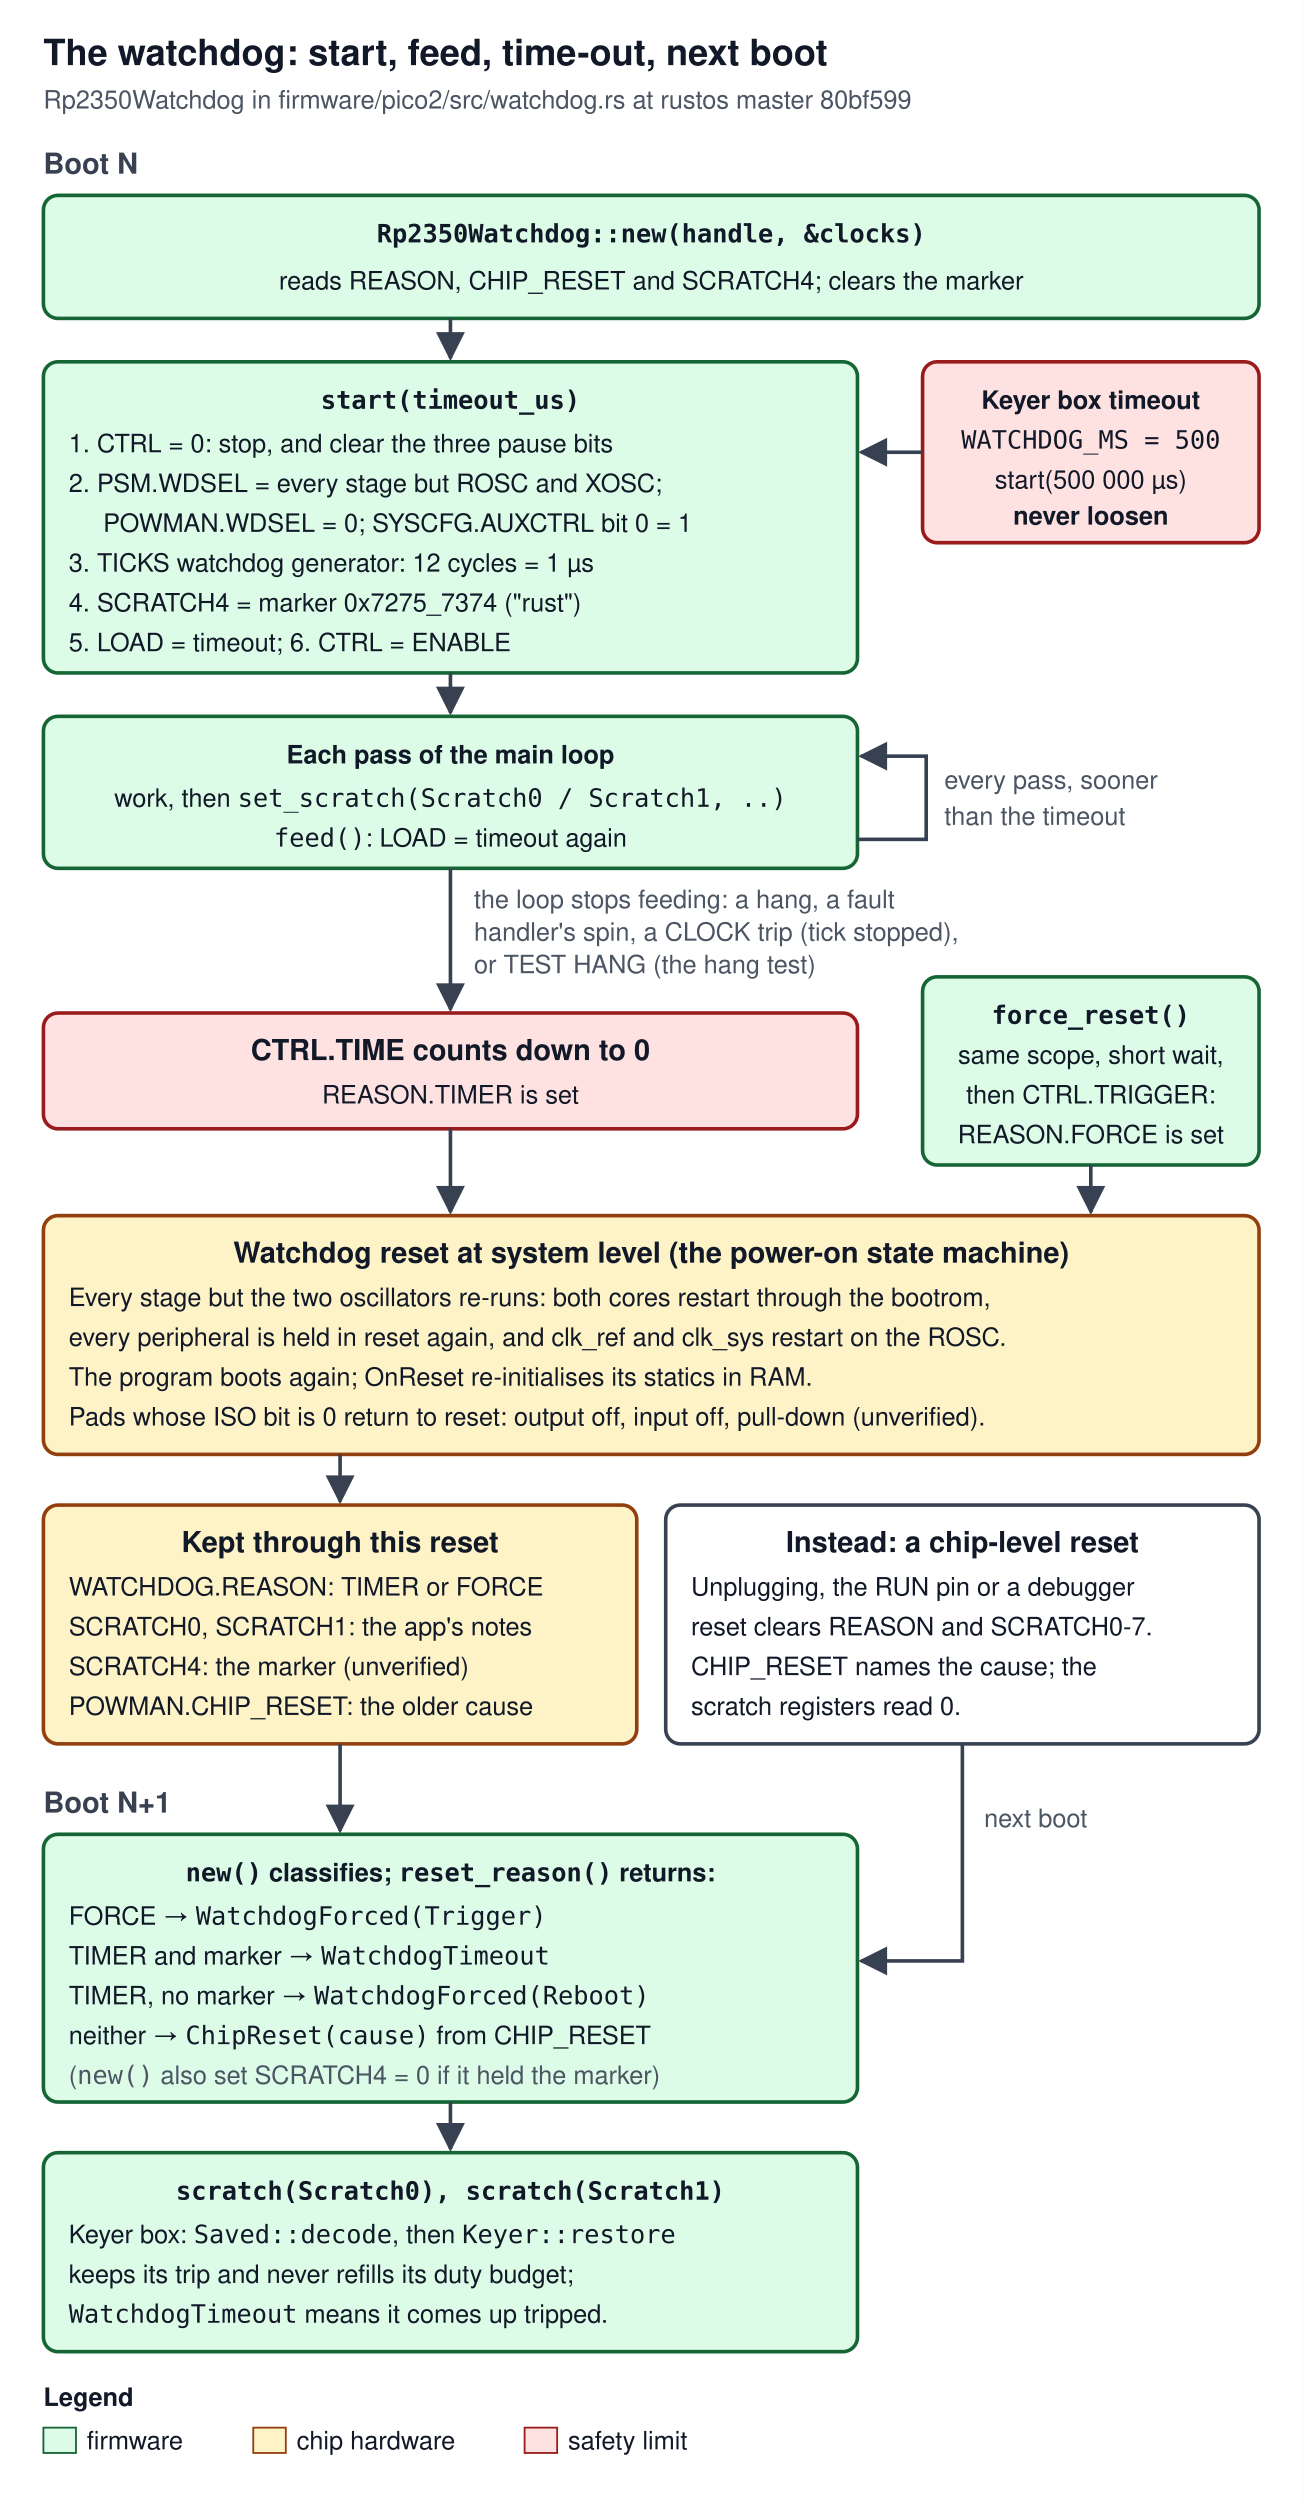
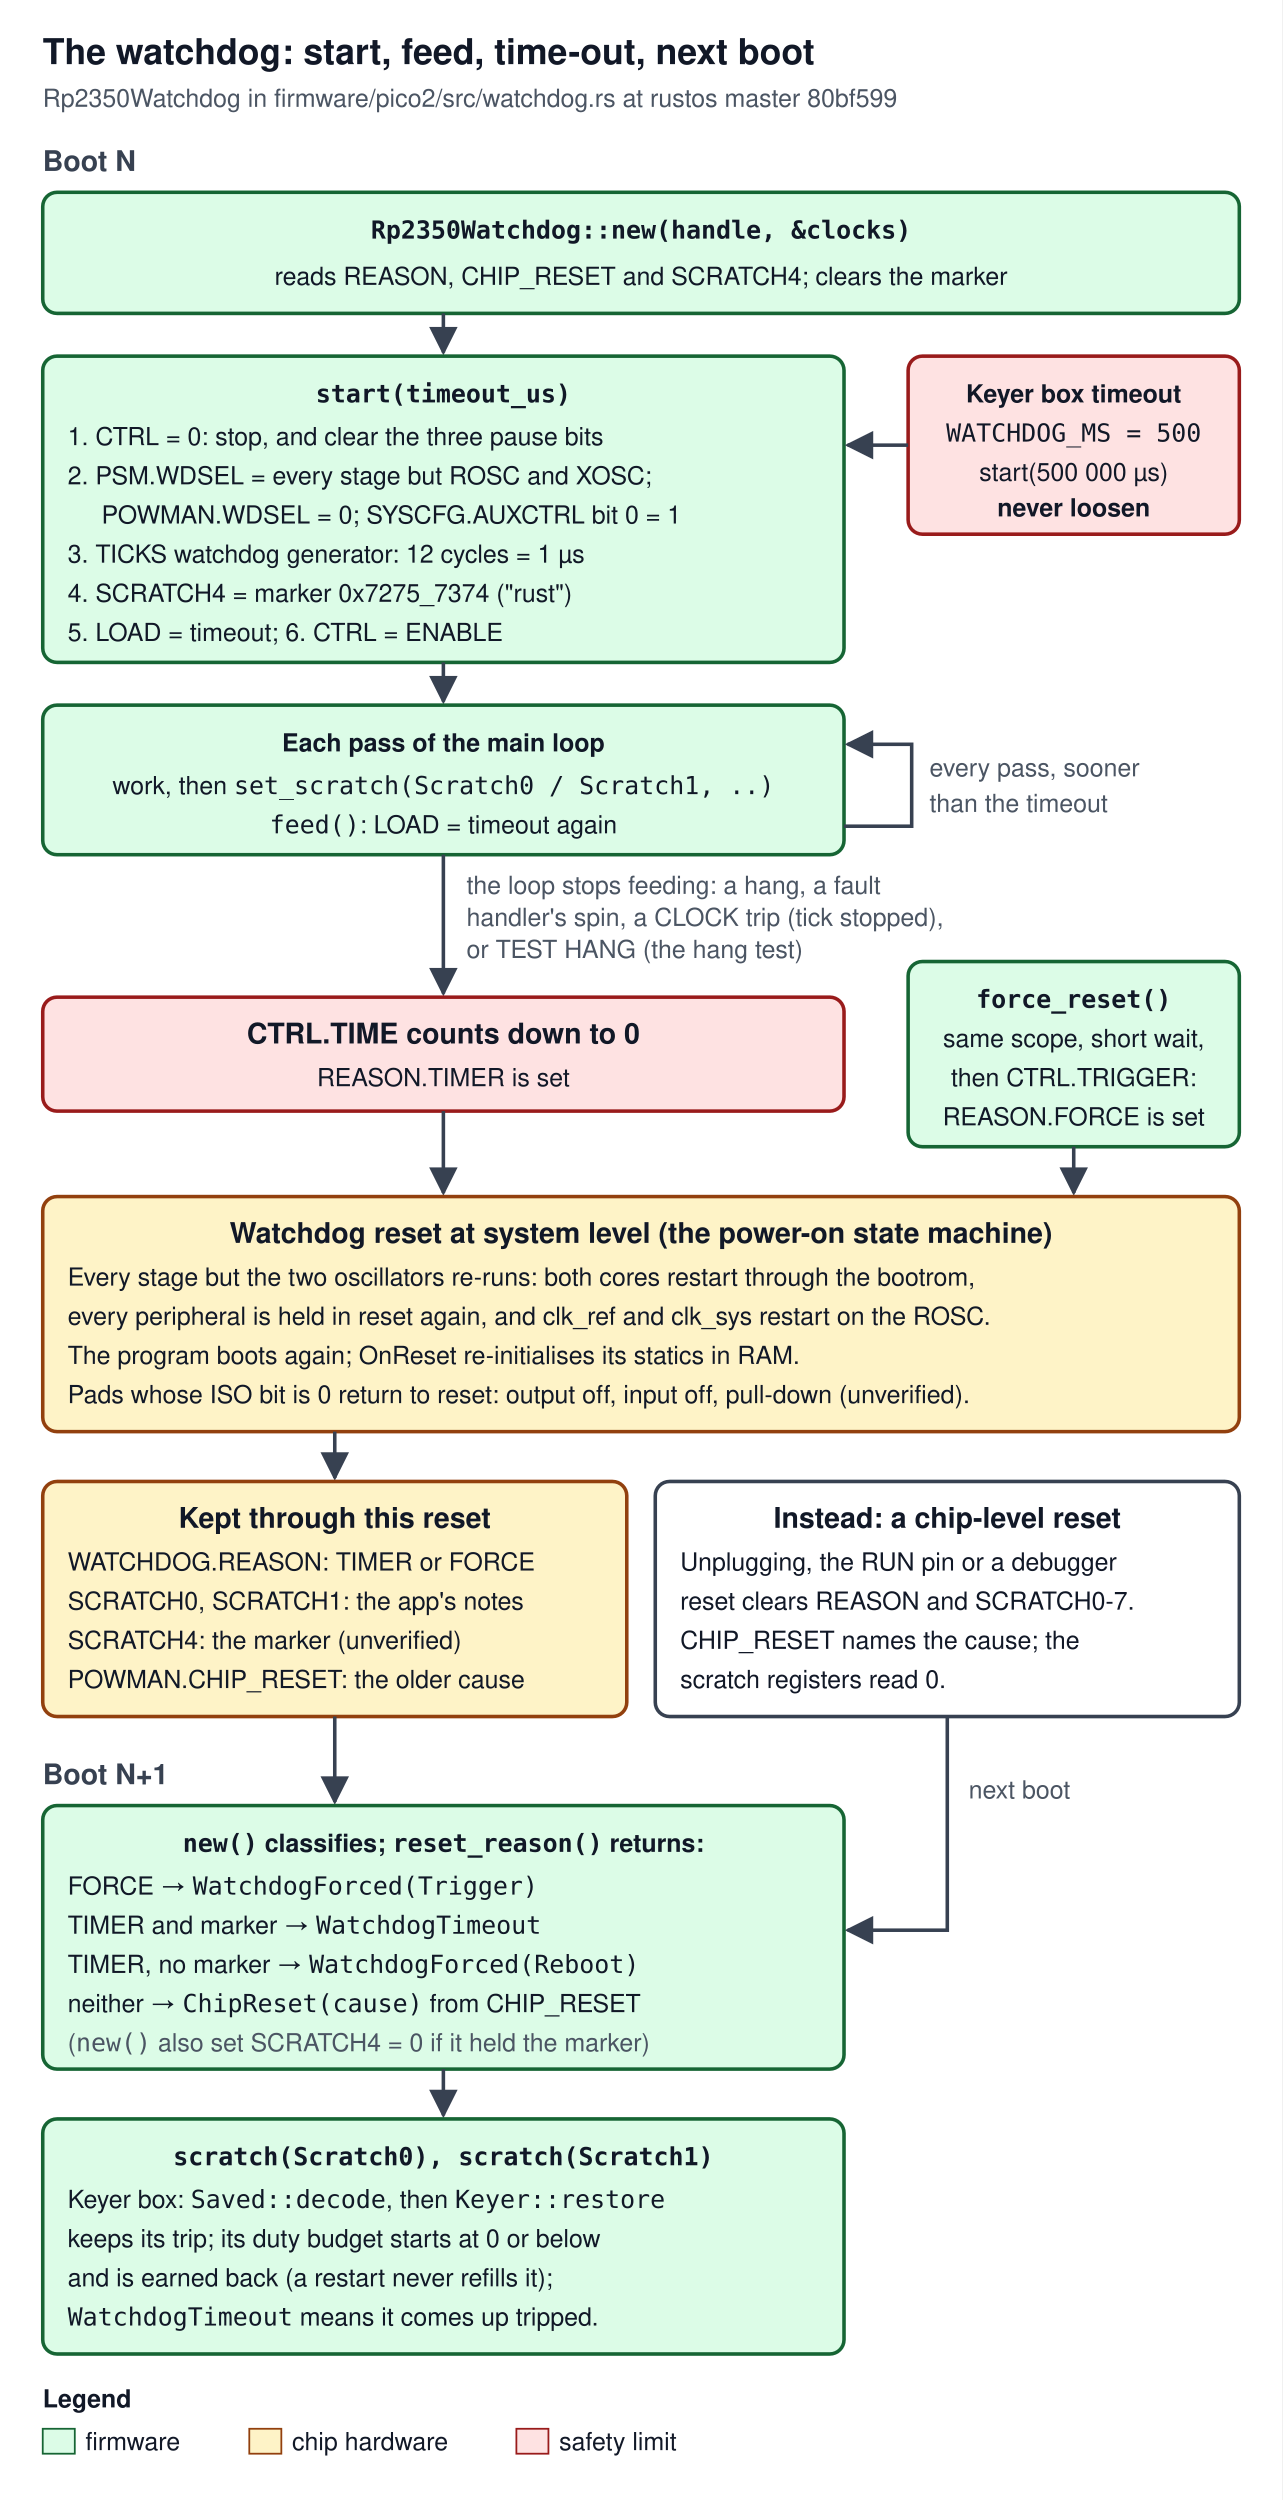
- <svg xmlns="http://www.w3.org/2000/svg" viewBox="0 0 720 1382" width="720" height="1382" font-family="Helvetica, Arial, 'Liberation Sans', sans-serif" font-size="16" fill="#111827">
+ <svg xmlns="http://www.w3.org/2000/svg" viewBox="0 0 720 1404" width="720" height="1404" font-family="Helvetica, Arial, 'Liberation Sans', sans-serif" font-size="16" fill="#111827">
  <defs>
    <marker id="w04-arrow" viewBox="0 0 10 10" refX="9" refY="5" markerWidth="8" markerHeight="8" orient="auto-start-reverse">
      <path d="M0,0 L10,5 L0,10 z" fill="#374151" />
    </marker>
  </defs>
-   <rect x="0" y="0" width="720" height="1382" fill="#ffffff" />
+   <rect x="0" y="0" width="720" height="1404" fill="#ffffff" />
  <text x="24" y="36" font-size="20" font-weight="bold">The watchdog: start, feed, time-out, next boot</text>
  <text x="24" y="60" font-size="14" fill="#4b5563">Rp2350Watchdog in firmware/pico2/src/watchdog.rs at rustos master 80bf599</text>
  <text x="24" y="96" font-weight="bold" fill="#374151">Boot N</text>
  <rect x="24" y="108" width="672" height="68" rx="8" fill="#dcfce7" stroke="#166534" stroke-width="2" />
  <text x="360" y="134" text-anchor="middle" font-size="14" font-weight="bold" font-family="Menlo, Consolas, 'DejaVu Sans Mono', monospace">Rp2350Watchdog::new(handle, &amp;clocks)</text>
  <text x="360" y="160" text-anchor="middle" font-size="14">reads REASON, CHIP_RESET and SCRATCH4; clears the marker</text>
  <line x1="249" y1="176" x2="249" y2="198" stroke="#374151" stroke-width="2" marker-end="url(#w04-arrow)" />
  <rect x="24" y="200" width="450" height="172" rx="8" fill="#dcfce7" stroke="#166534" stroke-width="2" />
  <text x="249" y="226" text-anchor="middle" font-size="14" font-weight="bold" font-family="Menlo, Consolas, 'DejaVu Sans Mono', monospace">start(timeout_us)</text>
  <text x="38" y="250" font-size="14">1. CTRL = 0: stop, and clear the three pause bits</text>
  <text x="38" y="272" font-size="14">2. PSM.WDSEL = every stage but ROSC and XOSC;</text>
  <text x="57" y="294" font-size="14">POWMAN.WDSEL = 0; SYSCFG.AUXCTRL bit 0 = 1</text>
  <text x="38" y="316" font-size="14">3. TICKS watchdog generator: 12 cycles = 1 µs</text>
  <text x="38" y="338" font-size="14">4. SCRATCH4 = marker 0x7275_7374 ("rust")</text>
  <text x="38" y="360" font-size="14">5. LOAD = timeout; 6. CTRL = ENABLE</text>
  <rect x="510" y="200" width="186" height="100" rx="8" fill="#fee2e2" stroke="#991b1b" stroke-width="2" />
  <text x="603" y="226" text-anchor="middle" font-size="14" font-weight="bold">Keyer box timeout</text>
  <text x="603" y="248" text-anchor="middle" font-size="14" font-family="Menlo, Consolas, 'DejaVu Sans Mono', monospace">WATCHDOG_MS = 500</text>
  <text x="603" y="270" text-anchor="middle" font-size="14">start(500 000 µs)</text>
  <text x="603" y="290" text-anchor="middle" font-size="14" font-weight="bold">never loosen</text>
  <line x1="510" y1="250" x2="476" y2="250" stroke="#374151" stroke-width="2" marker-end="url(#w04-arrow)" />
  <line x1="249" y1="372" x2="249" y2="394" stroke="#374151" stroke-width="2" marker-end="url(#w04-arrow)" />
  <rect x="24" y="396" width="450" height="84" rx="8" fill="#dcfce7" stroke="#166534" stroke-width="2" />
  <text x="249" y="422" text-anchor="middle" font-size="14" font-weight="bold">Each pass of the main loop</text>
  <text x="249" y="446" text-anchor="middle" font-size="14">work, then <tspan font-family="Menlo, Consolas, 'DejaVu Sans Mono', monospace">set_scratch(Scratch0 / Scratch1, ..)</tspan>
  </text>
  <text x="249" y="468" text-anchor="middle" font-size="14">
    <tspan font-family="Menlo, Consolas, 'DejaVu Sans Mono', monospace">feed()</tspan>: LOAD = timeout again</text>
  <path d="M474,464 H512 V418 H476" fill="none" stroke="#374151" stroke-width="2" marker-end="url(#w04-arrow)" />
  <text x="522" y="436" font-size="14" fill="#4b5563">every pass, sooner</text>
  <text x="522" y="456" font-size="14" fill="#4b5563">than the timeout</text>
  <line x1="249" y1="480" x2="249" y2="558" stroke="#374151" stroke-width="2" marker-end="url(#w04-arrow)" />
  <text x="262" y="502" font-size="14" fill="#4b5563">the loop stops feeding: a hang, a fault</text>
  <text x="262" y="520" font-size="14" fill="#4b5563">handler's spin, a CLOCK trip (tick stopped),</text>
  <text x="262" y="538" font-size="14" fill="#4b5563">or TEST HANG (the hang test)</text>
  <rect x="24" y="560" width="450" height="64" rx="8" fill="#fee2e2" stroke="#991b1b" stroke-width="2" />
  <text x="249" y="586" text-anchor="middle" font-weight="bold">CTRL.TIME counts down to 0</text>
  <text x="249" y="610" text-anchor="middle" font-size="14">REASON.TIMER is set</text>
  <rect x="510" y="540" width="186" height="104" rx="8" fill="#dcfce7" stroke="#166534" stroke-width="2" />
  <text x="603" y="566" text-anchor="middle" font-size="14" font-weight="bold" font-family="Menlo, Consolas, 'DejaVu Sans Mono', monospace">force_reset()</text>
  <text x="603" y="588" text-anchor="middle" font-size="14">same scope, short wait,</text>
  <text x="603" y="610" text-anchor="middle" font-size="14">then CTRL.TRIGGER:</text>
  <text x="603" y="632" text-anchor="middle" font-size="14">REASON.FORCE is set</text>
  <line x1="249" y1="624" x2="249" y2="670" stroke="#374151" stroke-width="2" marker-end="url(#w04-arrow)" />
  <line x1="603" y1="644" x2="603" y2="670" stroke="#374151" stroke-width="2" marker-end="url(#w04-arrow)" />
  <rect x="24" y="672" width="672" height="132" rx="8" fill="#fef3c7" stroke="#92400e" stroke-width="2" />
  <text x="360" y="698" text-anchor="middle" font-weight="bold">Watchdog reset at system level (the power-on state machine)</text>
  <text x="38" y="722" font-size="14">Every stage but the two oscillators re-runs: both cores restart through the bootrom,</text>
  <text x="38" y="744" font-size="14">every peripheral is held in reset again, and clk_ref and clk_sys restart on the ROSC.</text>
  <text x="38" y="766" font-size="14">The program boots again; OnReset re-initialises its statics in RAM.</text>
  <text x="38" y="788" font-size="14">Pads whose ISO bit is 0 return to reset: output off, input off, pull-down (unverified).</text>
  <line x1="188" y1="804" x2="188" y2="830" stroke="#374151" stroke-width="2" marker-end="url(#w04-arrow)" />
  <rect x="24" y="832" width="328" height="132" rx="8" fill="#fef3c7" stroke="#92400e" stroke-width="2" />
  <text x="188" y="858" text-anchor="middle" font-weight="bold">Kept through this reset</text>
  <text x="38" y="882" font-size="14">WATCHDOG.REASON: TIMER or FORCE</text>
  <text x="38" y="904" font-size="14">SCRATCH0, SCRATCH1: the app's notes</text>
  <text x="38" y="926" font-size="14">SCRATCH4: the marker (unverified)</text>
  <text x="38" y="948" font-size="14">POWMAN.CHIP_RESET: the older cause</text>
  <rect x="368" y="832" width="328" height="132" rx="8" fill="#ffffff" stroke="#374151" stroke-width="2" />
  <text x="532" y="858" text-anchor="middle" font-weight="bold">Instead: a chip-level reset</text>
  <text x="382" y="882" font-size="14">Unplugging, the RUN pin or a debugger</text>
  <text x="382" y="904" font-size="14">reset clears REASON and SCRATCH0-7.</text>
  <text x="382" y="926" font-size="14">CHIP_RESET names the cause; the</text>
  <text x="382" y="948" font-size="14">scratch registers read 0.</text>
  <text x="24" y="1002" font-weight="bold" fill="#374151">Boot N+1</text>
  <line x1="188" y1="964" x2="188" y2="1012" stroke="#374151" stroke-width="2" marker-end="url(#w04-arrow)" />
  <path d="M532,964 V1084 H476" fill="none" stroke="#374151" stroke-width="2" marker-end="url(#w04-arrow)" />
  <text x="544" y="1010" font-size="14" fill="#4b5563">next boot</text>
  <rect x="24" y="1014" width="450" height="148" rx="8" fill="#dcfce7" stroke="#166534" stroke-width="2" />
  <text x="249" y="1040" text-anchor="middle" font-size="14" font-weight="bold">
    <tspan font-family="Menlo, Consolas, 'DejaVu Sans Mono', monospace">new()</tspan> classifies; <tspan font-family="Menlo, Consolas, 'DejaVu Sans Mono', monospace">reset_reason()</tspan> returns:</text>
  <text x="38" y="1064" font-size="14">FORCE → <tspan font-family="Menlo, Consolas, 'DejaVu Sans Mono', monospace">WatchdogForced(Trigger)</tspan>
  </text>
  <text x="38" y="1086" font-size="14">TIMER and marker → <tspan font-family="Menlo, Consolas, 'DejaVu Sans Mono', monospace">WatchdogTimeout</tspan>
  </text>
  <text x="38" y="1108" font-size="14">TIMER, no marker → <tspan font-family="Menlo, Consolas, 'DejaVu Sans Mono', monospace">WatchdogForced(Reboot)</tspan>
  </text>
  <text x="38" y="1130" font-size="14">neither → <tspan font-family="Menlo, Consolas, 'DejaVu Sans Mono', monospace">ChipReset(cause)</tspan> from CHIP_RESET</text>
  <text x="38" y="1152" font-size="14" fill="#4b5563">(<tspan font-family="Menlo, Consolas, 'DejaVu Sans Mono', monospace">new()</tspan> also set SCRATCH4 = 0 if it held the marker)</text>
  <line x1="249" y1="1162" x2="249" y2="1188" stroke="#374151" stroke-width="2" marker-end="url(#w04-arrow)" />
-   <rect x="24" y="1190" width="450" height="110" rx="8" fill="#dcfce7" stroke="#166534" stroke-width="2" />
+   <rect x="24" y="1190" width="450" height="132" rx="8" fill="#dcfce7" stroke="#166534" stroke-width="2" />
  <text x="249" y="1216" text-anchor="middle" font-size="14" font-weight="bold" font-family="Menlo, Consolas, 'DejaVu Sans Mono', monospace">scratch(Scratch0), scratch(Scratch1)</text>
  <text x="38" y="1240" font-size="14">Keyer box: <tspan font-family="Menlo, Consolas, 'DejaVu Sans Mono', monospace">Saved::decode</tspan>, then <tspan font-family="Menlo, Consolas, 'DejaVu Sans Mono', monospace">Keyer::restore</tspan>
  </text>
-   <text x="38" y="1262" font-size="14">keeps its trip and never refills its duty budget;</text>
-   <text x="38" y="1284" font-size="14">
+   <text x="38" y="1262" font-size="14">keeps its trip; its duty budget starts at 0 or below</text>
+   <text x="38" y="1284" font-size="14">and is earned back (a restart never refills it);</text>
+   <text x="38" y="1306" font-size="14">
    <tspan font-family="Menlo, Consolas, 'DejaVu Sans Mono', monospace">WatchdogTimeout</tspan> means it comes up tripped.</text>
-   <text x="24" y="1330" font-size="14" font-weight="bold">Legend</text>
-   <rect x="24" y="1342" width="18" height="14" fill="#dcfce7" stroke="#166534" />
-   <text x="48" y="1354" font-size="14">firmware</text>
-   <rect x="140" y="1342" width="18" height="14" fill="#fef3c7" stroke="#92400e" />
-   <text x="164" y="1354" font-size="14">chip hardware</text>
-   <rect x="290" y="1342" width="18" height="14" fill="#fee2e2" stroke="#991b1b" />
-   <text x="314" y="1354" font-size="14">safety limit</text>
+   <text x="24" y="1352" font-size="14" font-weight="bold">Legend</text>
+   <rect x="24" y="1364" width="18" height="14" fill="#dcfce7" stroke="#166534" />
+   <text x="48" y="1376" font-size="14">firmware</text>
+   <rect x="140" y="1364" width="18" height="14" fill="#fef3c7" stroke="#92400e" />
+   <text x="164" y="1376" font-size="14">chip hardware</text>
+   <rect x="290" y="1364" width="18" height="14" fill="#fee2e2" stroke="#991b1b" />
+   <text x="314" y="1376" font-size="14">safety limit</text>
</svg>
